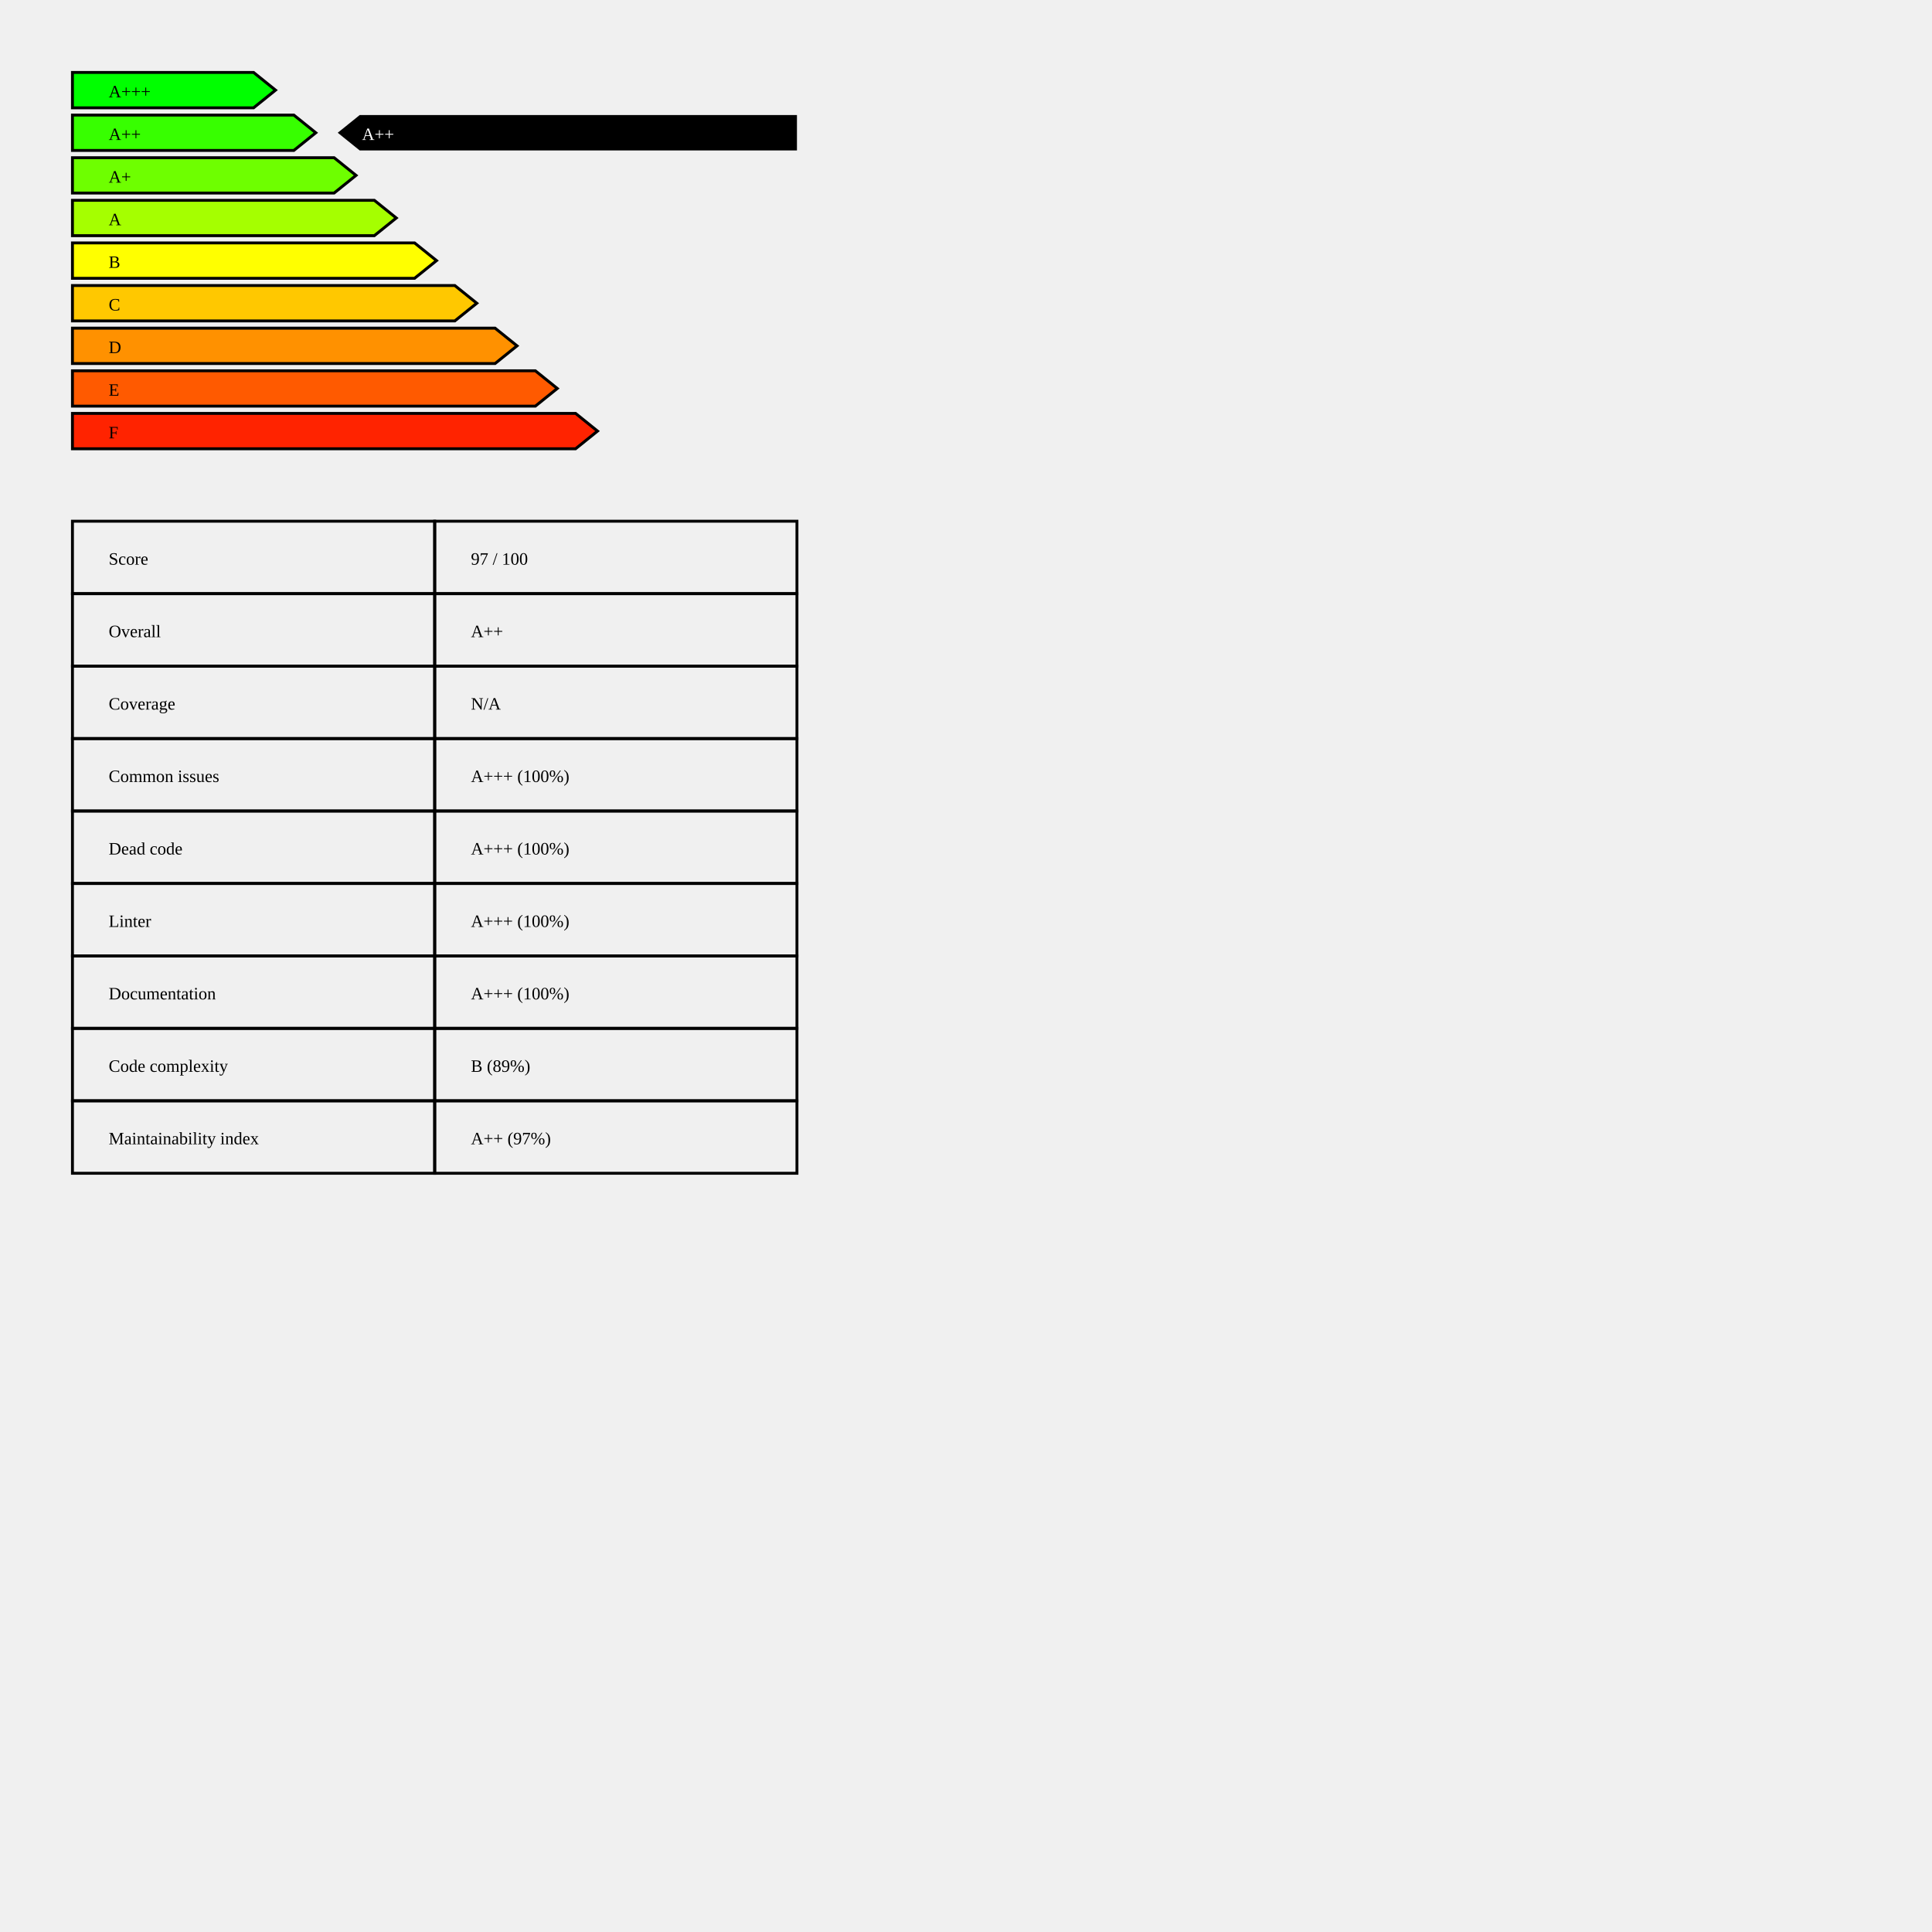
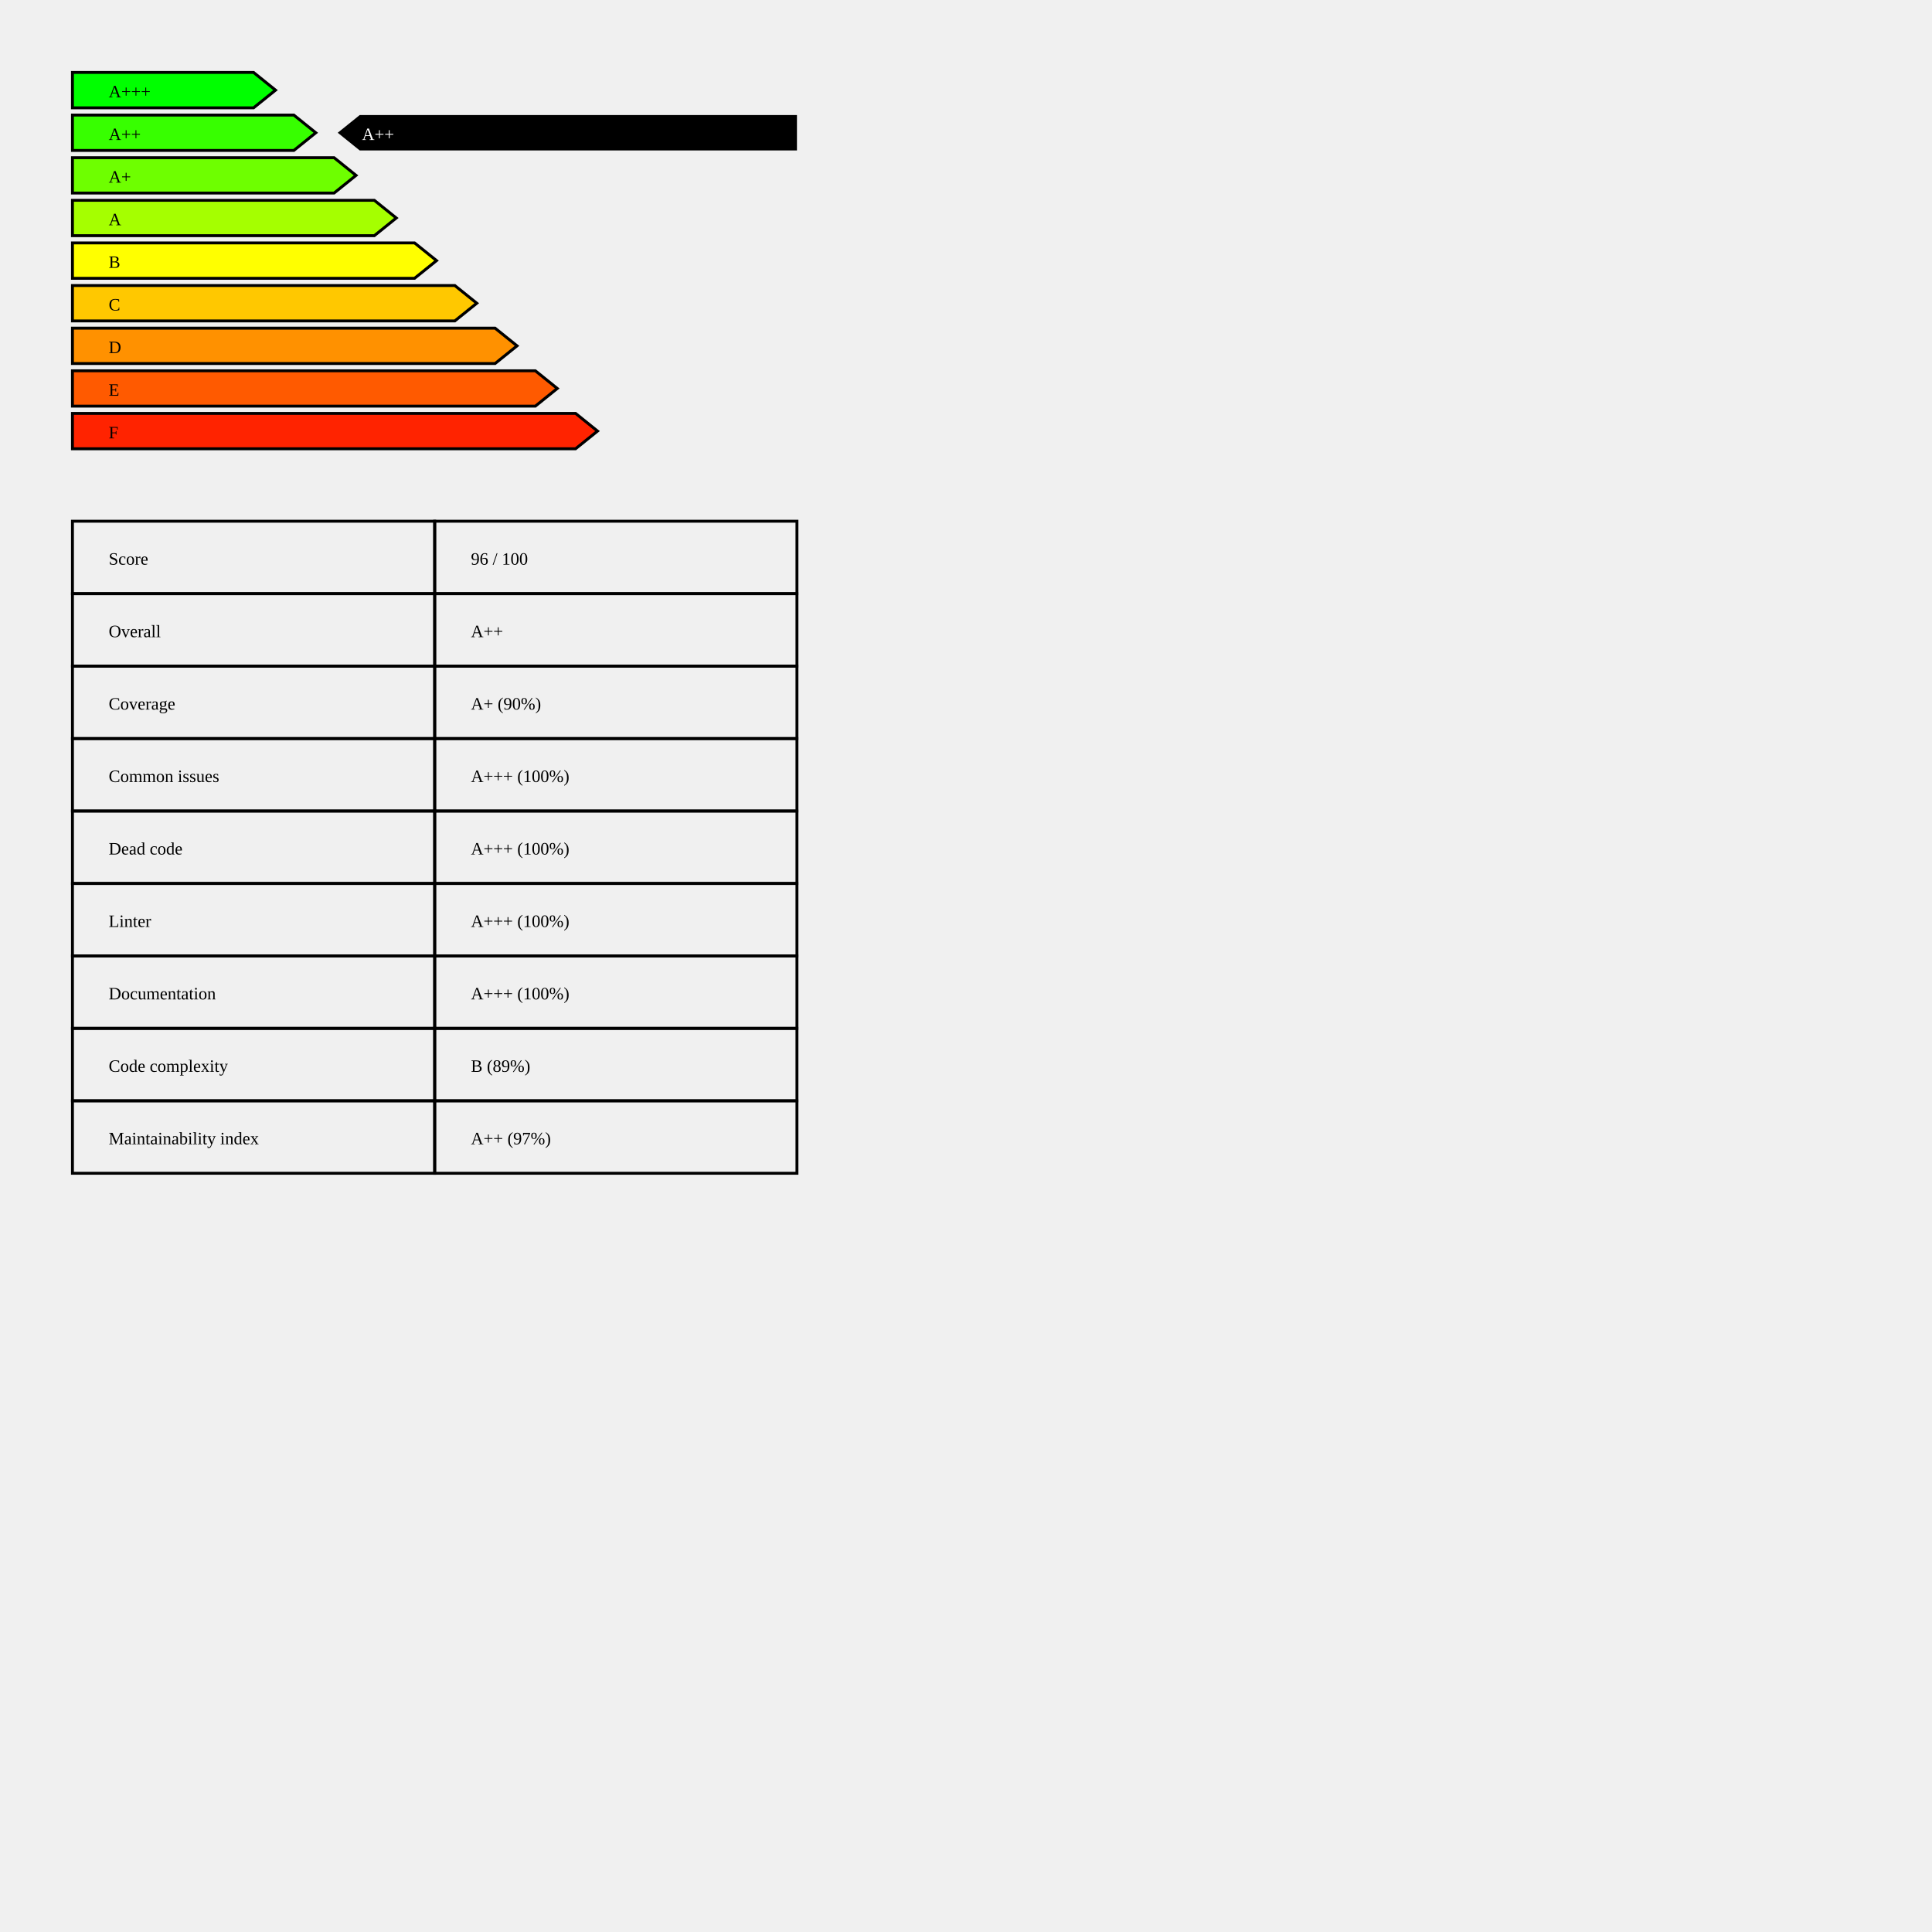
<svg xmlns="http://www.w3.org/2000/svg" baseProfile="full" height="1000pt" version="1.1" width="1000pt">
  <defs />
  <polygon points="50,50.0 175.0,50.0 190.152,62.206 175.0,74.412 50,74.412 50,50.0" style="fill:rgb(0 255 0);stroke:black;stroke-width:2;" />
  <text x="75.0" y="67.206">A+++</text>
  <polygon points="50,79.412 202.778,79.412 217.929,91.618 202.778,103.824 50,103.824 50,79.412" style="fill:rgb(55 255 0);stroke:black;stroke-width:2;" />
  <text x="75.0" y="96.618">A++</text>
  <polygon points="50,108.824 230.556,108.824 245.707,121.029 230.556,133.235 50,133.235 50,108.824" style="fill:rgb(110 255 0);stroke:black;stroke-width:2;" />
  <text x="75.0" y="126.029">A+</text>
  <polygon points="50,138.235 258.333,138.235 273.485,150.441 258.333,162.647 50,162.647 50,138.235" style="fill:rgb(165 255 0);stroke:black;stroke-width:2;" />
  <text x="75.0" y="155.441">A</text>
  <polygon points="50,167.647 286.111,167.647 301.263,179.853 286.111,192.059 50,192.059 50,167.647" style="fill:rgb(255 255 0);stroke:black;stroke-width:2;" />
  <text x="75.0" y="184.853">B</text>
  <polygon points="50,197.059 313.889,197.059 329.04,209.265 313.889,221.471 50,221.471 50,197.059" style="fill:rgb(255 200 0);stroke:black;stroke-width:2;" />
  <text x="75.0" y="214.265">C</text>
  <polygon points="50,226.471 341.667,226.471 356.818,238.676 341.667,250.882 50,250.882 50,226.471" style="fill:rgb(255 145 0);stroke:black;stroke-width:2;" />
  <text x="75.0" y="243.676">D</text>
  <polygon points="50,255.882 369.444,255.882 384.596,268.088 369.444,280.294 50,280.294 50,255.882" style="fill:rgb(255 90 0);stroke:black;stroke-width:2;" />
  <text x="75.0" y="273.088">E</text>
  <polygon points="50,285.294 397.222,285.294 412.374,297.5 397.222,309.706 50,309.706 50,285.294" style="fill:rgb(255 35 0);stroke:black;stroke-width:2;" />
  <text x="75.0" y="302.5">F</text>
  <polygon points="248.232,79.412 233.081,91.618 248.232,103.824 550,103.824 550,79.412" style="fill:black;" />
  <text fill="white" x="249.798" y="96.618">A++</text>
  <text x="75.0" y="389.706">Score</text>
-   <text x="325.0" y="389.706">97 / 100</text>
+   <text x="325.0" y="389.706">96 / 100</text>
  <polygon points="50,359.706 300,359.706 300,409.706 50,409.706 50,359.706" style="fill:none; stroke:black;stroke-width:2;" />
  <polygon points="300,359.706 550,359.706 550,409.706 300,409.706 300,359.706" style="fill:none; stroke:black;stroke-width:2;" />
  <text x="75.0" y="439.706">Overall</text>
  <text x="325.0" y="439.706">A++</text>
  <polygon points="50,409.706 300,409.706 300,459.706 50,459.706 50,409.706" style="fill:none; stroke:black;stroke-width:2;" />
  <polygon points="300,409.706 550,409.706 550,459.706 300,459.706 300,409.706" style="fill:none; stroke:black;stroke-width:2;" />
  <text x="75.0" y="489.706">Coverage</text>
-   <text x="325.0" y="489.706">N/A</text>
+   <text x="325.0" y="489.706">A+  (90%)</text>
  <polygon points="50,459.706 300,459.706 300,509.706 50,509.706 50,459.706" style="fill:none; stroke:black;stroke-width:2;" />
  <polygon points="300,459.706 550,459.706 550,509.706 300,509.706 300,459.706" style="fill:none; stroke:black;stroke-width:2;" />
  <text x="75.0" y="539.706">Common issues</text>
  <text x="325.0" y="539.706">A+++  (100%)</text>
  <polygon points="50,509.706 300,509.706 300,559.706 50,559.706 50,509.706" style="fill:none; stroke:black;stroke-width:2;" />
  <polygon points="300,509.706 550,509.706 550,559.706 300,559.706 300,509.706" style="fill:none; stroke:black;stroke-width:2;" />
  <text x="75.0" y="589.706">Dead code</text>
  <text x="325.0" y="589.706">A+++  (100%)</text>
  <polygon points="50,559.706 300,559.706 300,609.706 50,609.706 50,559.706" style="fill:none; stroke:black;stroke-width:2;" />
  <polygon points="300,559.706 550,559.706 550,609.706 300,609.706 300,559.706" style="fill:none; stroke:black;stroke-width:2;" />
  <text x="75.0" y="639.706">Linter</text>
  <text x="325.0" y="639.706">A+++  (100%)</text>
  <polygon points="50,609.706 300,609.706 300,659.706 50,659.706 50,609.706" style="fill:none; stroke:black;stroke-width:2;" />
  <polygon points="300,609.706 550,609.706 550,659.706 300,659.706 300,609.706" style="fill:none; stroke:black;stroke-width:2;" />
  <text x="75.0" y="689.706">Documentation</text>
  <text x="325.0" y="689.706">A+++  (100%)</text>
  <polygon points="50,659.706 300,659.706 300,709.706 50,709.706 50,659.706" style="fill:none; stroke:black;stroke-width:2;" />
  <polygon points="300,659.706 550,659.706 550,709.706 300,709.706 300,659.706" style="fill:none; stroke:black;stroke-width:2;" />
  <text x="75.0" y="739.706">Code complexity</text>
  <text x="325.0" y="739.706">B  (89%)</text>
  <polygon points="50,709.706 300,709.706 300,759.706 50,759.706 50,709.706" style="fill:none; stroke:black;stroke-width:2;" />
  <polygon points="300,709.706 550,709.706 550,759.706 300,759.706 300,709.706" style="fill:none; stroke:black;stroke-width:2;" />
  <text x="75.0" y="789.706">Maintainability index</text>
  <text x="325.0" y="789.706">A++  (97%)</text>
  <polygon points="50,759.706 300,759.706 300,809.706 50,809.706 50,759.706" style="fill:none; stroke:black;stroke-width:2;" />
  <polygon points="300,759.706 550,759.706 550,809.706 300,809.706 300,759.706" style="fill:none; stroke:black;stroke-width:2;" />
</svg>
